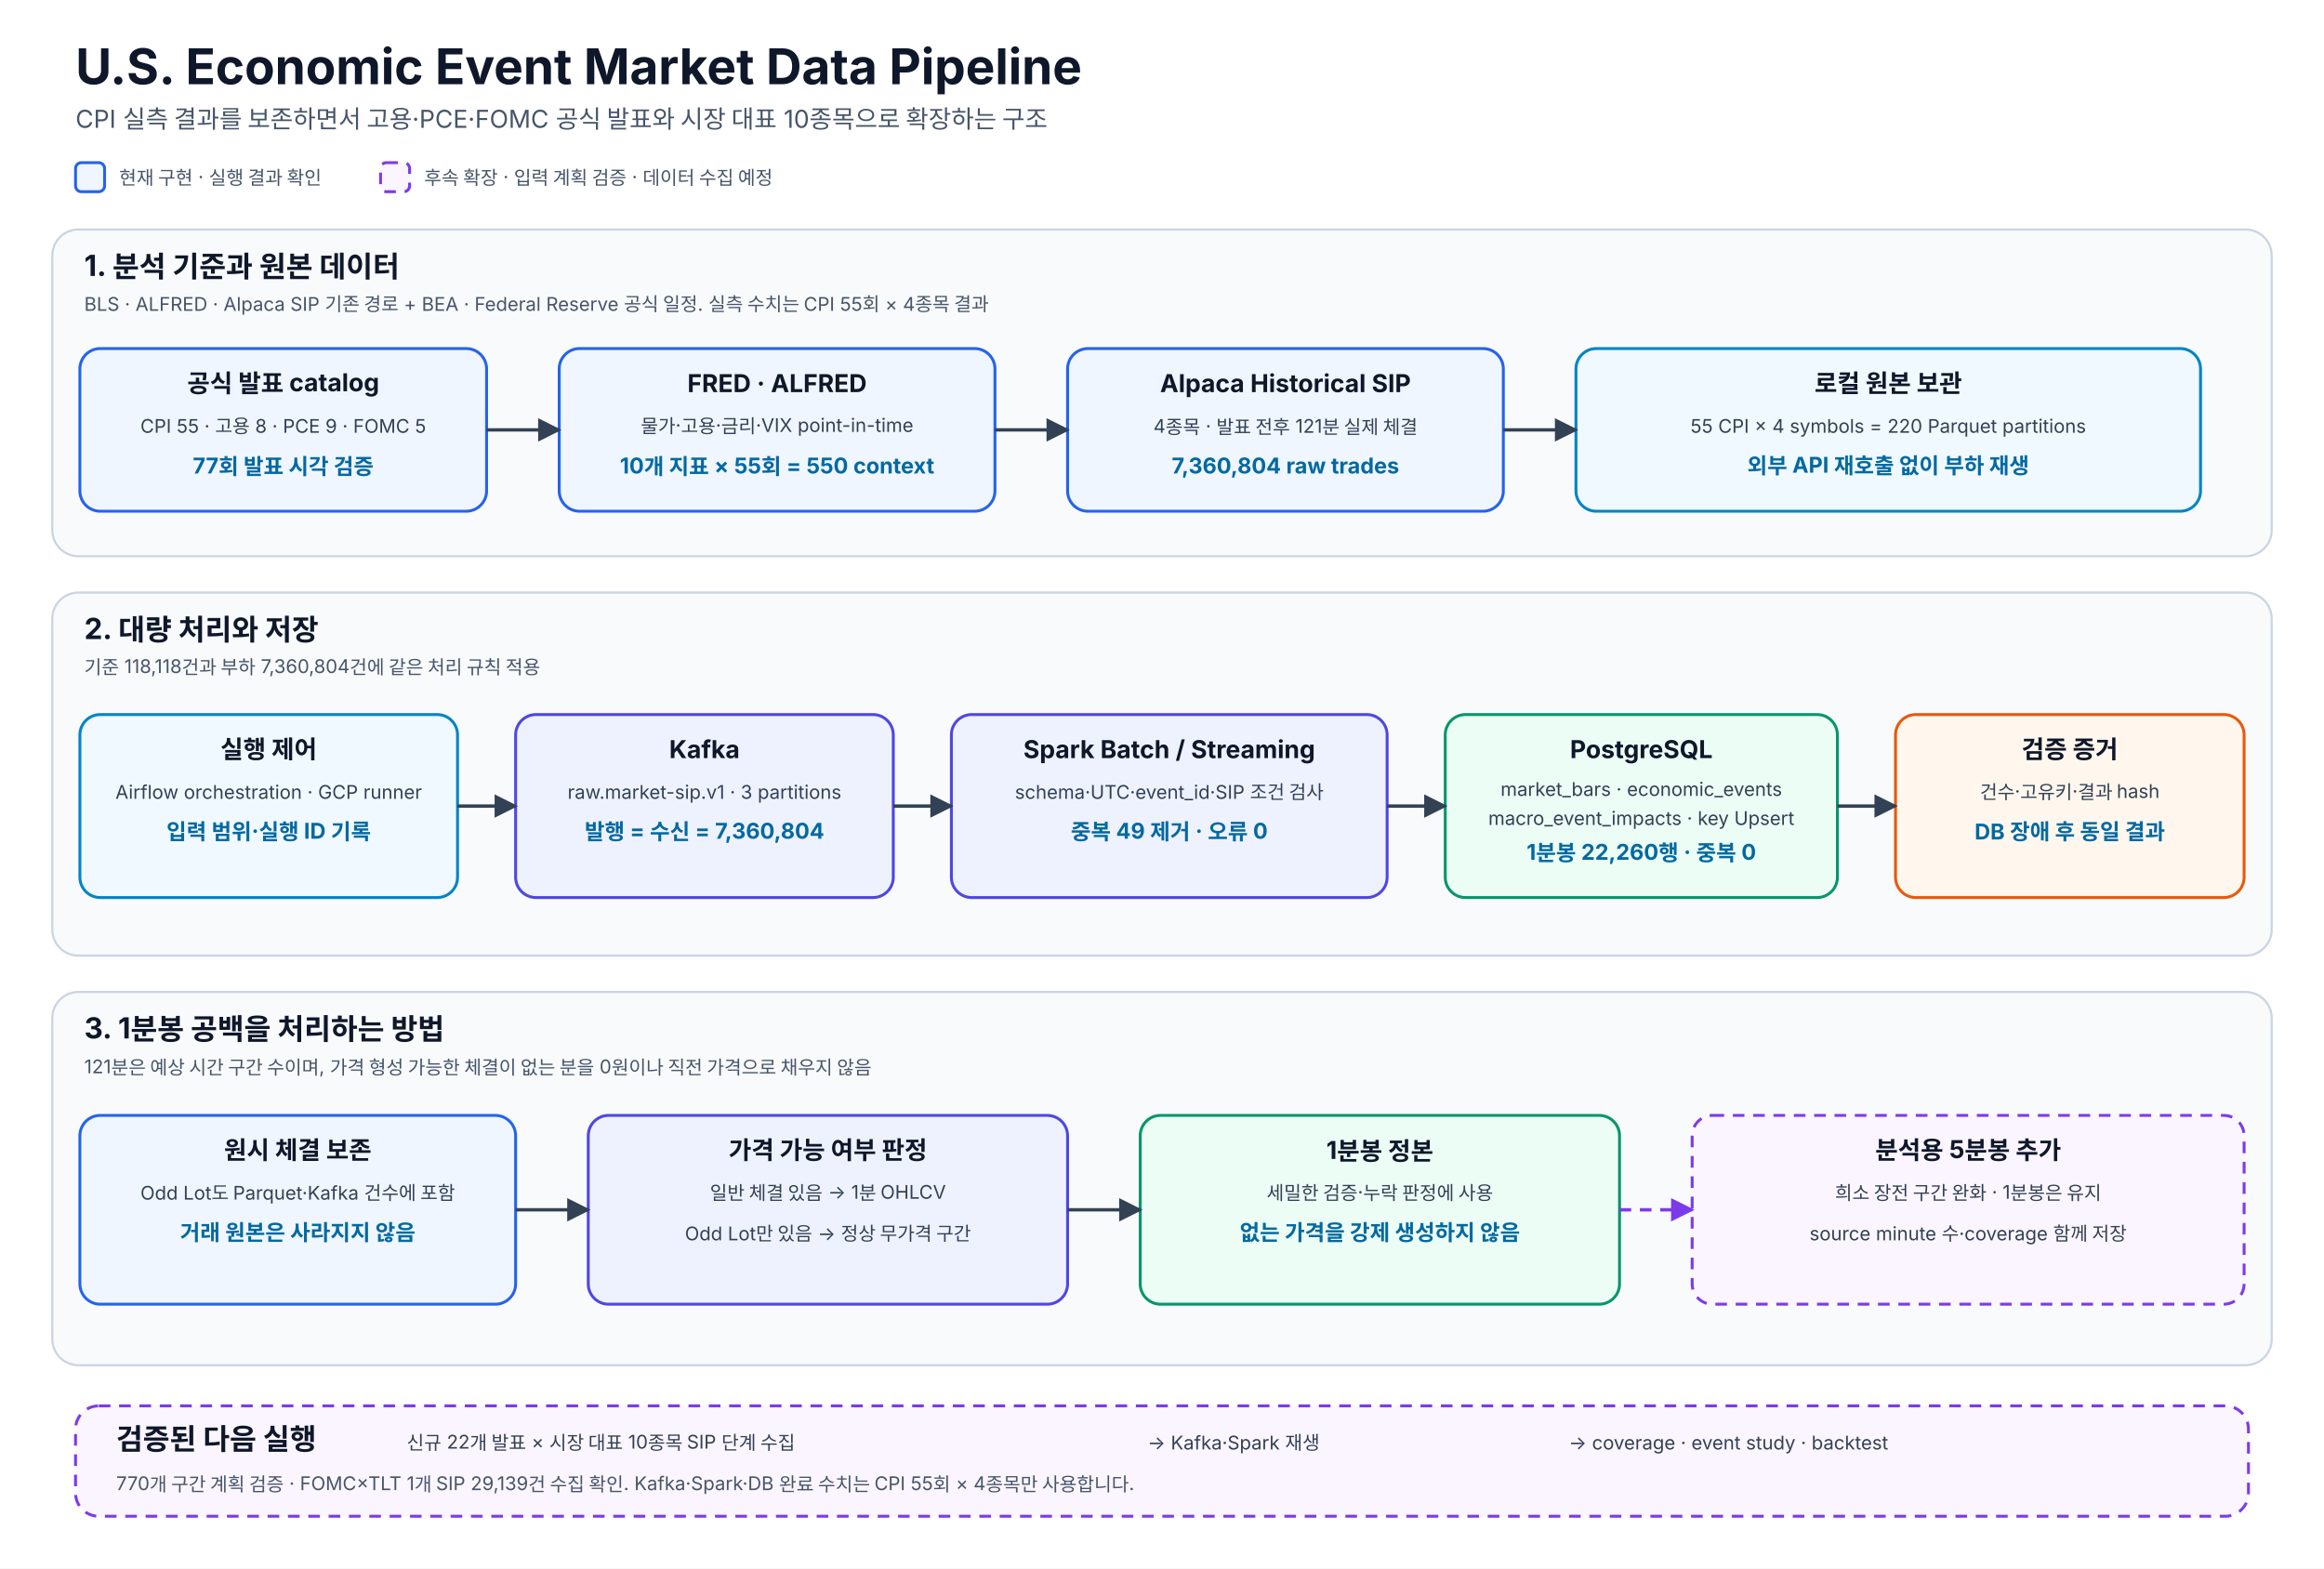
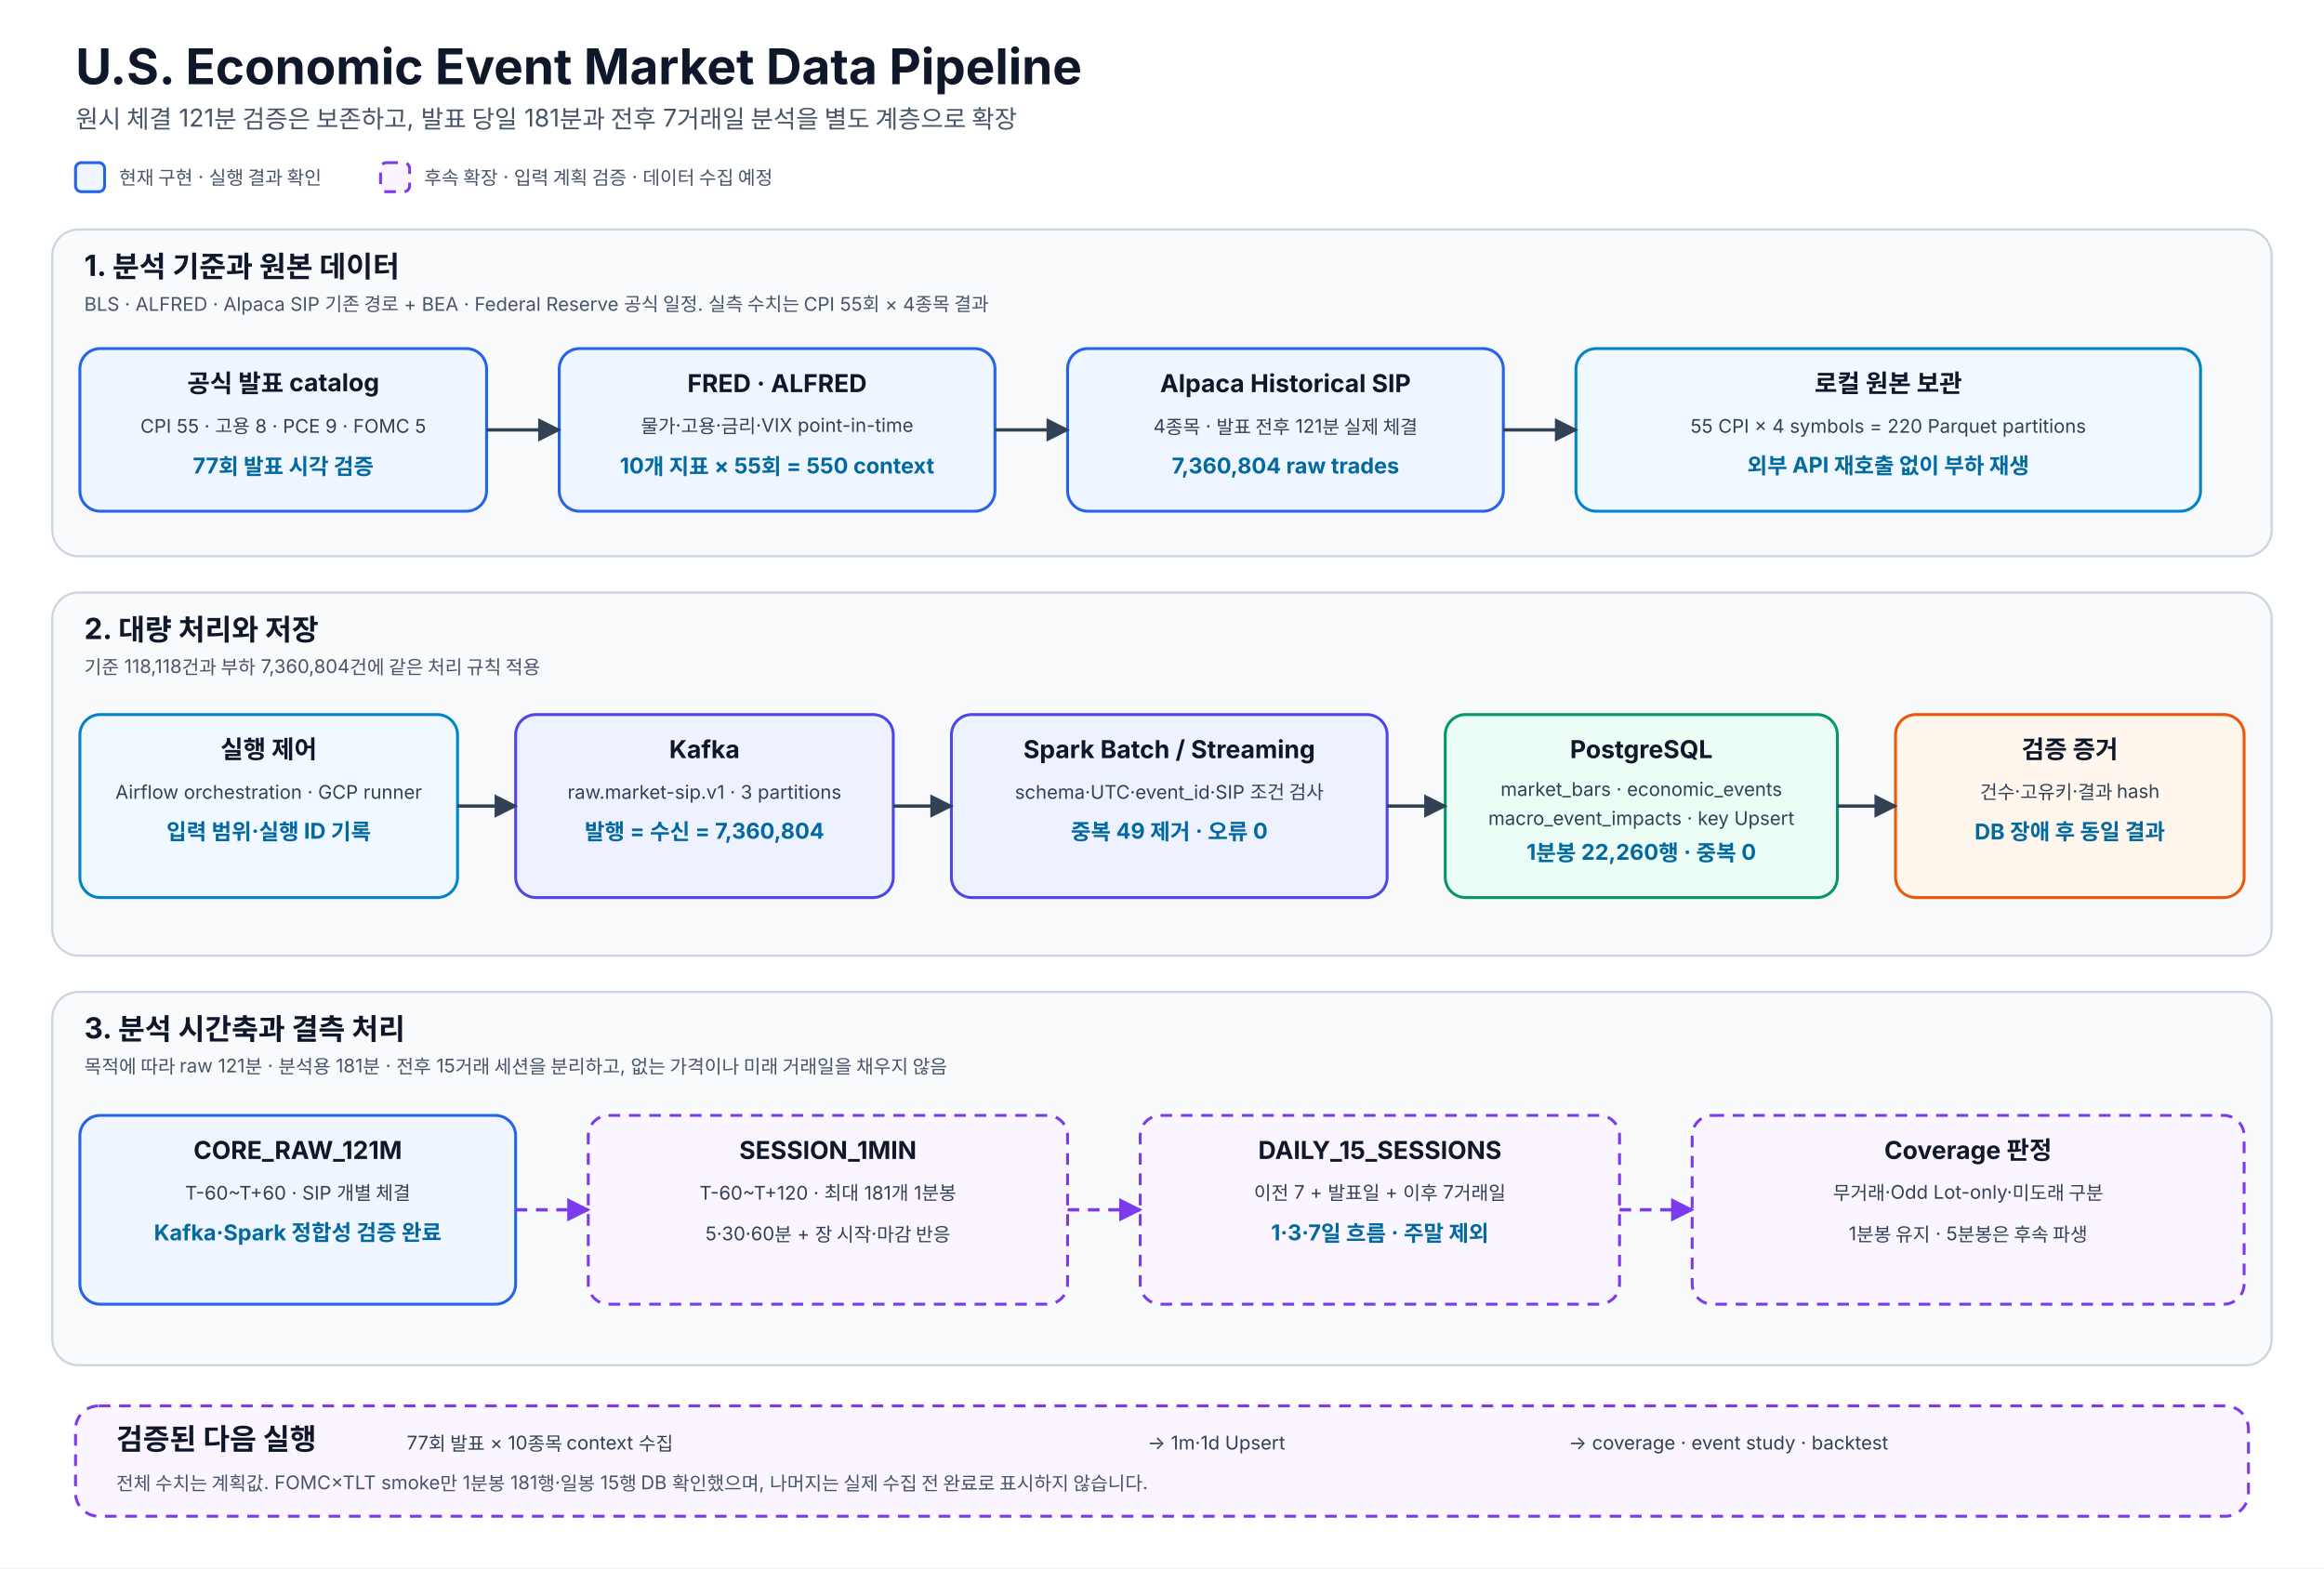
<svg xmlns="http://www.w3.org/2000/svg" width="1600" height="1080" viewBox="0 0 1600 1080" role="img" aria-labelledby="title desc">
  <defs>
    <marker id="arrow" viewBox="0 0 10 10" refX="9" refY="5" markerWidth="7" markerHeight="7" orient="auto-start-reverse">
      <path d="M0 0 L10 5 L0 10 z" fill="#334155" />
    </marker>
    <marker id="purpleArrow" viewBox="0 0 10 10" refX="9" refY="5" markerWidth="7" markerHeight="7" orient="auto-start-reverse">
      <path d="M0 0 L10 5 L0 10 z" fill="#7c3aed" />
    </marker>
    <style>
      .title{font:700 34px -apple-system,BlinkMacSystemFont,"Apple SD Gothic Neo",sans-serif;fill:#0f172a}.subtitle{font:400 17px -apple-system,BlinkMacSystemFont,"Apple SD Gothic Neo",sans-serif;fill:#475569}.section{font:700 20px -apple-system,BlinkMacSystemFont,"Apple SD Gothic Neo",sans-serif;fill:#0f172a}.small{font:400 13px -apple-system,BlinkMacSystemFont,"Apple SD Gothic Neo",sans-serif;fill:#475569}.boxt{font:700 17px -apple-system,BlinkMacSystemFont,"Apple SD Gothic Neo",sans-serif;fill:#0f172a}.copy{font:400 13px -apple-system,BlinkMacSystemFont,"Apple SD Gothic Neo",sans-serif;fill:#334155}.metric{font:700 15px -apple-system,BlinkMacSystemFont,"Apple SD Gothic Neo",sans-serif;fill:#0369a1}.lane{fill:#f8fafc;stroke:#cbd5e1;stroke-width:1.5}.source{fill:#eff6ff;stroke:#2563eb;stroke-width:2}.raw{fill:#f0f9ff;stroke:#0284c7;stroke-width:2}.process{fill:#eef2ff;stroke:#4f46e5;stroke-width:2}.store{fill:#ecfdf5;stroke:#059669;stroke-width:2}.evidence{fill:#fff7ed;stroke:#ea580c;stroke-width:2}.planned{fill:#faf5ff;stroke:#7c3aed;stroke-width:2;stroke-dasharray:8 6}.flow{fill:none;stroke:#334155;stroke-width:2.3;marker-end:url(#arrow)}.plannedflow{fill:none;stroke:#7c3aed;stroke-width:2.3;stroke-dasharray:8 6;marker-end:url(#purpleArrow)}
    </style>
  </defs>
  <rect width="1600" height="1080" fill="#fff" />
  <text x="52" y="58" class="title">U.S. Economic Event Market Data Pipeline</text>
-   <text x="52" y="88" class="subtitle">CPI 실측 결과를 보존하면서 고용·PCE·FOMC 공식 발표와 시장 대표 10종목으로 확장하는 구조</text>
+   <text x="52" y="88" class="subtitle">원시 체결 121분 검증은 보존하고, 발표 당일 181분과 전후 7거래일 분석을 별도 계층으로 확장</text>
  <g transform="translate(52 112)">
    <rect width="20" height="20" rx="4" class="source" />
    <text x="30" y="15" class="small">현재 구현 · 실행 결과 확인</text>
    <rect x="210" width="20" height="20" rx="4" class="planned" />
    <text x="240" y="15" class="small">후속 확장 · 입력 계획 검증 · 데이터 수집 예정</text>
  </g>
  <rect x="36" y="158" width="1528" height="225" rx="18" class="lane" />
  <text x="58" y="190" class="section">1. 분석 기준과 원본 데이터</text>
  <text x="58" y="214" class="small">BLS · ALFRED · Alpaca SIP 기존 경로 + BEA · Federal Reserve 공식 일정. 실측 수치는 CPI 55회 × 4종목 결과</text>
  <rect x="55" y="240" width="280" height="112" rx="14" class="source" />
  <text x="195" y="270" text-anchor="middle" class="boxt">공식 발표 catalog</text>
  <text x="195" y="298" text-anchor="middle" class="copy">CPI 55 · 고용 8 · PCE 9 · FOMC 5</text>
  <text x="195" y="326" text-anchor="middle" class="metric">77회 발표 시각 검증</text>
  <rect x="385" y="240" width="300" height="112" rx="14" class="source" />
  <text x="535" y="270" text-anchor="middle" class="boxt">FRED · ALFRED</text>
  <text x="535" y="298" text-anchor="middle" class="copy">물가·고용·금리·VIX point-in-time</text>
  <text x="535" y="326" text-anchor="middle" class="metric">10개 지표 × 55회 = 550 context</text>
  <rect x="735" y="240" width="300" height="112" rx="14" class="source" />
  <text x="885" y="270" text-anchor="middle" class="boxt">Alpaca Historical SIP</text>
  <text x="885" y="298" text-anchor="middle" class="copy">4종목 · 발표 전후 121분 실제 체결</text>
  <text x="885" y="326" text-anchor="middle" class="metric">7,360,804 raw trades</text>
  <rect x="1085" y="240" width="430" height="112" rx="14" class="raw" />
  <text x="1300" y="270" text-anchor="middle" class="boxt">로컬 원본 보관</text>
  <text x="1300" y="298" text-anchor="middle" class="copy">55 CPI × 4 symbols = 220 Parquet partitions</text>
  <text x="1300" y="326" text-anchor="middle" class="metric">외부 API 재호출 없이 부하 재생</text>
  <path d="M335 296 H385" class="flow" />
  <path d="M685 296 H735" class="flow" />
  <path d="M1035 296 H1085" class="flow" />
  <rect x="36" y="408" width="1528" height="250" rx="18" class="lane" />
  <text x="58" y="440" class="section">2. 대량 처리와 저장</text>
  <text x="58" y="464" class="small">기준 118,118건과 부하 7,360,804건에 같은 처리 규칙 적용</text>
  <rect x="55" y="492" width="260" height="126" rx="14" class="raw" />
  <text x="185" y="522" text-anchor="middle" class="boxt">실행 제어</text>
  <text x="185" y="550" text-anchor="middle" class="copy">Airflow orchestration · GCP runner</text>
  <text x="185" y="578" text-anchor="middle" class="metric">입력 범위·실행 ID 기록</text>
  <rect x="355" y="492" width="260" height="126" rx="14" class="process" />
  <text x="485" y="522" text-anchor="middle" class="boxt">Kafka</text>
  <text x="485" y="550" text-anchor="middle" class="copy">raw.market-sip.v1 · 3 partitions</text>
  <text x="485" y="578" text-anchor="middle" class="metric">발행 = 수신 = 7,360,804</text>
  <rect x="655" y="492" width="300" height="126" rx="14" class="process" />
  <text x="805" y="522" text-anchor="middle" class="boxt">Spark Batch / Streaming</text>
  <text x="805" y="550" text-anchor="middle" class="copy">schema·UTC·event_id·SIP 조건 검사</text>
  <text x="805" y="578" text-anchor="middle" class="metric">중복 49 제거 · 오류 0</text>
  <rect x="995" y="492" width="270" height="126" rx="14" class="store" />
  <text x="1130" y="522" text-anchor="middle" class="boxt">PostgreSQL</text>
  <text x="1130" y="548" text-anchor="middle" class="copy">market_bars · economic_events</text>
  <text x="1130" y="568" text-anchor="middle" class="copy">macro_event_impacts · key Upsert</text>
  <text x="1130" y="592" text-anchor="middle" class="metric">1분봉 22,260행 · 중복 0</text>
  <rect x="1305" y="492" width="240" height="126" rx="14" class="evidence" />
  <text x="1425" y="522" text-anchor="middle" class="boxt">검증 증거</text>
  <text x="1425" y="550" text-anchor="middle" class="copy">건수·고유키·결과 hash</text>
  <text x="1425" y="578" text-anchor="middle" class="metric">DB 장애 후 동일 결과</text>
  <path d="M315 555 H355" class="flow" />
  <path d="M615 555 H655" class="flow" />
  <path d="M955 555 H995" class="flow" />
  <path d="M1265 555 H1305" class="flow" />
  <rect x="36" y="683" width="1528" height="257" rx="18" class="lane" />
-   <text x="58" y="715" class="section">3. 1분봉 공백을 처리하는 방법</text>
-   <text x="58" y="739" class="small">121분은 예상 시간 구간 수이며, 가격 형성 가능한 체결이 없는 분을 0원이나 직전 가격으로 채우지 않음</text>
+   <text x="58" y="715" class="section">3. 분석 시간축과 결측 처리</text>
+   <text x="58" y="739" class="small">목적에 따라 raw 121분 · 분석용 181분 · 전후 15거래 세션을 분리하고, 없는 가격이나 미래 거래일을 채우지 않음</text>
  <rect x="55" y="768" width="300" height="130" rx="14" class="source" />
-   <text x="205" y="798" text-anchor="middle" class="boxt">원시 체결 보존</text>
-   <text x="205" y="826" text-anchor="middle" class="copy">Odd Lot도 Parquet·Kafka 건수에 포함</text>
-   <text x="205" y="854" text-anchor="middle" class="metric">거래 원본은 사라지지 않음</text>
-   <rect x="405" y="768" width="330" height="130" rx="14" class="process" />
-   <text x="570" y="798" text-anchor="middle" class="boxt">가격 가능 여부 판정</text>
-   <text x="570" y="826" text-anchor="middle" class="copy">일반 체결 있음 → 1분 OHLCV</text>
-   <text x="570" y="854" text-anchor="middle" class="copy">Odd Lot만 있음 → 정상 무가격 구간</text>
-   <rect x="785" y="768" width="330" height="130" rx="14" class="store" />
-   <text x="950" y="798" text-anchor="middle" class="boxt">1분봉 정본</text>
-   <text x="950" y="826" text-anchor="middle" class="copy">세밀한 검증·누락 판정에 사용</text>
-   <text x="950" y="854" text-anchor="middle" class="metric">없는 가격을 강제 생성하지 않음</text>
+   <text x="205" y="798" text-anchor="middle" class="boxt">CORE_RAW_121M</text>
+   <text x="205" y="826" text-anchor="middle" class="copy">T-60~T+60 · SIP 개별 체결</text>
+   <text x="205" y="854" text-anchor="middle" class="metric">Kafka·Spark 정합성 검증 완료</text>
+   <rect x="405" y="768" width="330" height="130" rx="14" class="planned" />
+   <text x="570" y="798" text-anchor="middle" class="boxt">SESSION_1MIN</text>
+   <text x="570" y="826" text-anchor="middle" class="copy">T-60~T+120 · 최대 181개 1분봉</text>
+   <text x="570" y="854" text-anchor="middle" class="copy">5·30·60분 + 장 시작·마감 반응</text>
+   <rect x="785" y="768" width="330" height="130" rx="14" class="planned" />
+   <text x="950" y="798" text-anchor="middle" class="boxt">DAILY_15_SESSIONS</text>
+   <text x="950" y="826" text-anchor="middle" class="copy">이전 7 + 발표일 + 이후 7거래일</text>
+   <text x="950" y="854" text-anchor="middle" class="metric">1·3·7일 흐름 · 주말 제외</text>
  <rect x="1165" y="768" width="380" height="130" rx="14" class="planned" />
-   <text x="1355" y="798" text-anchor="middle" class="boxt">분석용 5분봉 추가</text>
-   <text x="1355" y="826" text-anchor="middle" class="copy">희소 장전 구간 완화 · 1분봉은 유지</text>
-   <text x="1355" y="854" text-anchor="middle" class="copy">source minute 수·coverage 함께 저장</text>
-   <path d="M355 833 H405" class="flow" />
-   <path d="M735 833 H785" class="flow" />
+   <text x="1355" y="798" text-anchor="middle" class="boxt">Coverage 판정</text>
+   <text x="1355" y="826" text-anchor="middle" class="copy">무거래·Odd Lot-only·미도래 구분</text>
+   <text x="1355" y="854" text-anchor="middle" class="copy">1분봉 유지 · 5분봉은 후속 파생</text>
+   <path d="M355 833 H405" class="plannedflow" />
+   <path d="M735 833 H785" class="plannedflow" />
  <path d="M1115 833 H1165" class="plannedflow" />
  <rect x="52" y="968" width="1496" height="76" rx="16" class="planned" />
  <text x="80" y="998" class="section">검증된 다음 실행</text>
-   <text x="280" y="998" class="copy">신규 22개 발표 × 시장 대표 10종목 SIP 단계 수집</text>
-   <text x="790" y="998" class="copy">→ Kafka·Spark 재생</text>
+   <text x="280" y="998" class="copy">77회 발표 × 10종목 context 수집</text>
+   <text x="790" y="998" class="copy">→ 1m·1d Upsert</text>
  <text x="1080" y="998" class="copy">→ coverage · event study · backtest</text>
-   <text x="80" y="1026" class="small">770개 구간 계획 검증 · FOMC×TLT 1개 SIP 29,139건 수집 확인. Kafka·Spark·DB 완료 수치는 CPI 55회 × 4종목만 사용합니다.</text>
+   <text x="80" y="1026" class="small">전체 수치는 계획값. FOMC×TLT smoke만 1분봉 181행·일봉 15행 DB 확인했으며, 나머지는 실제 수집 전 완료로 표시하지 않습니다.</text>
</svg>
